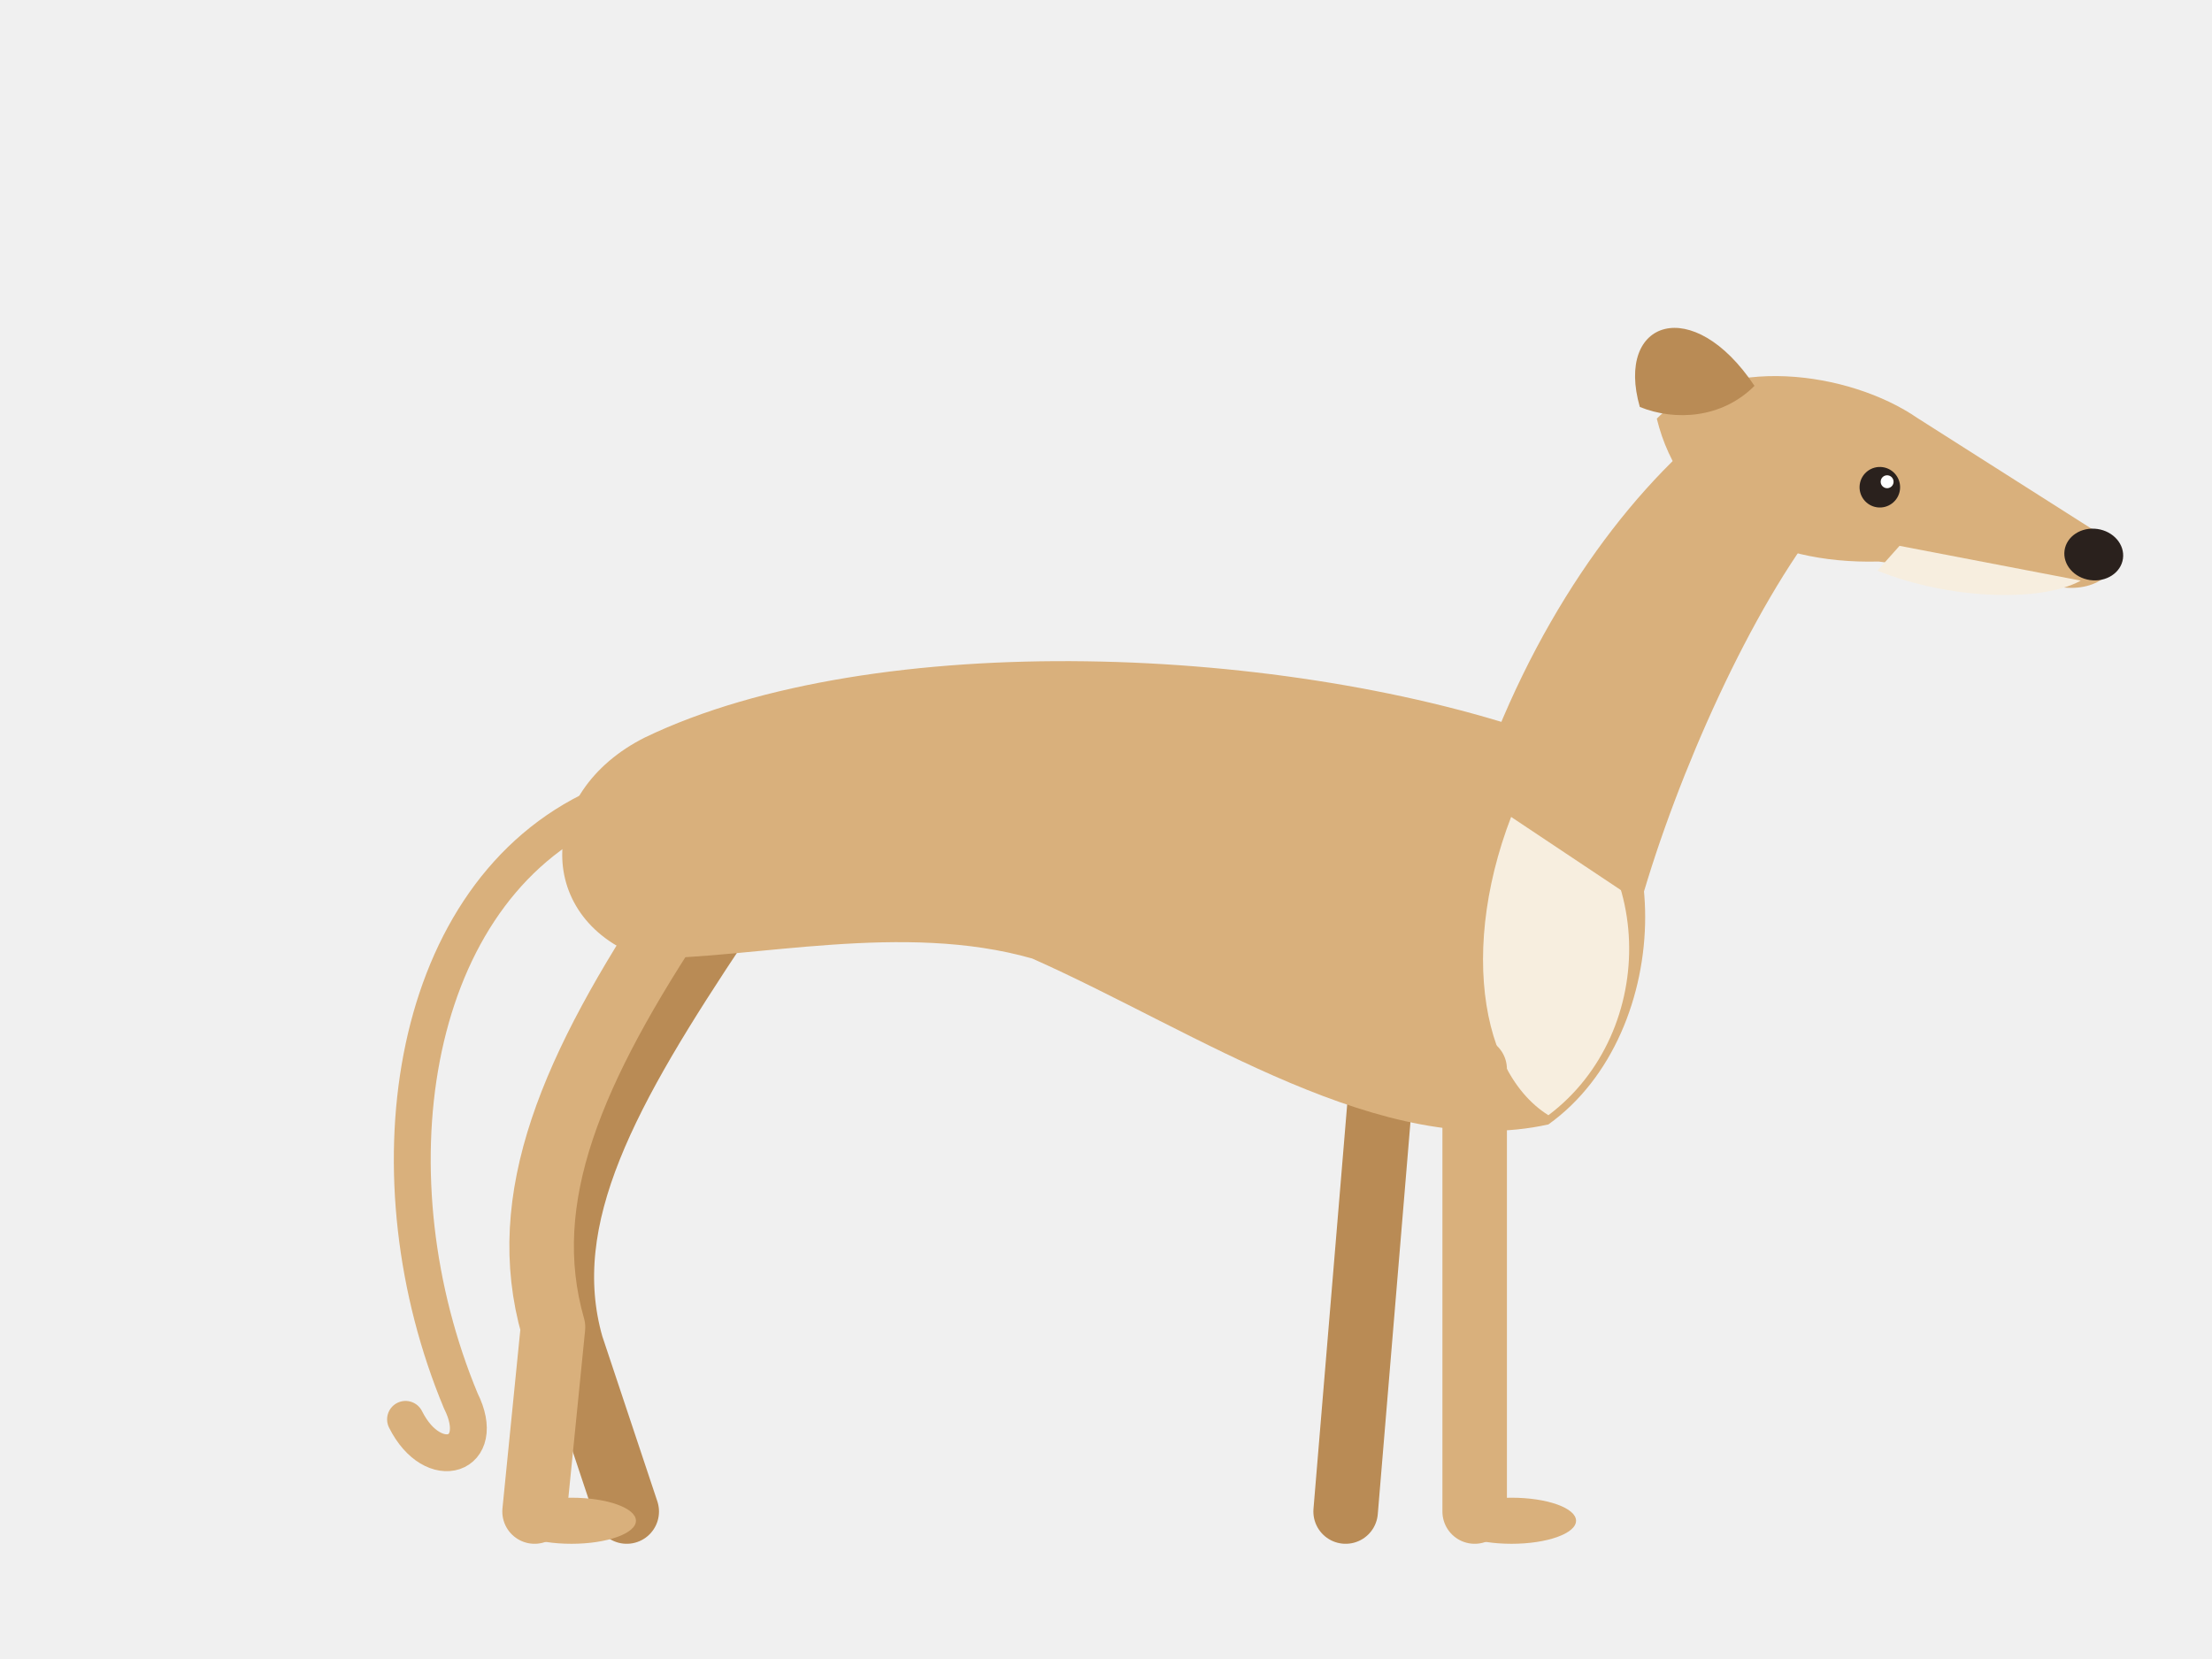
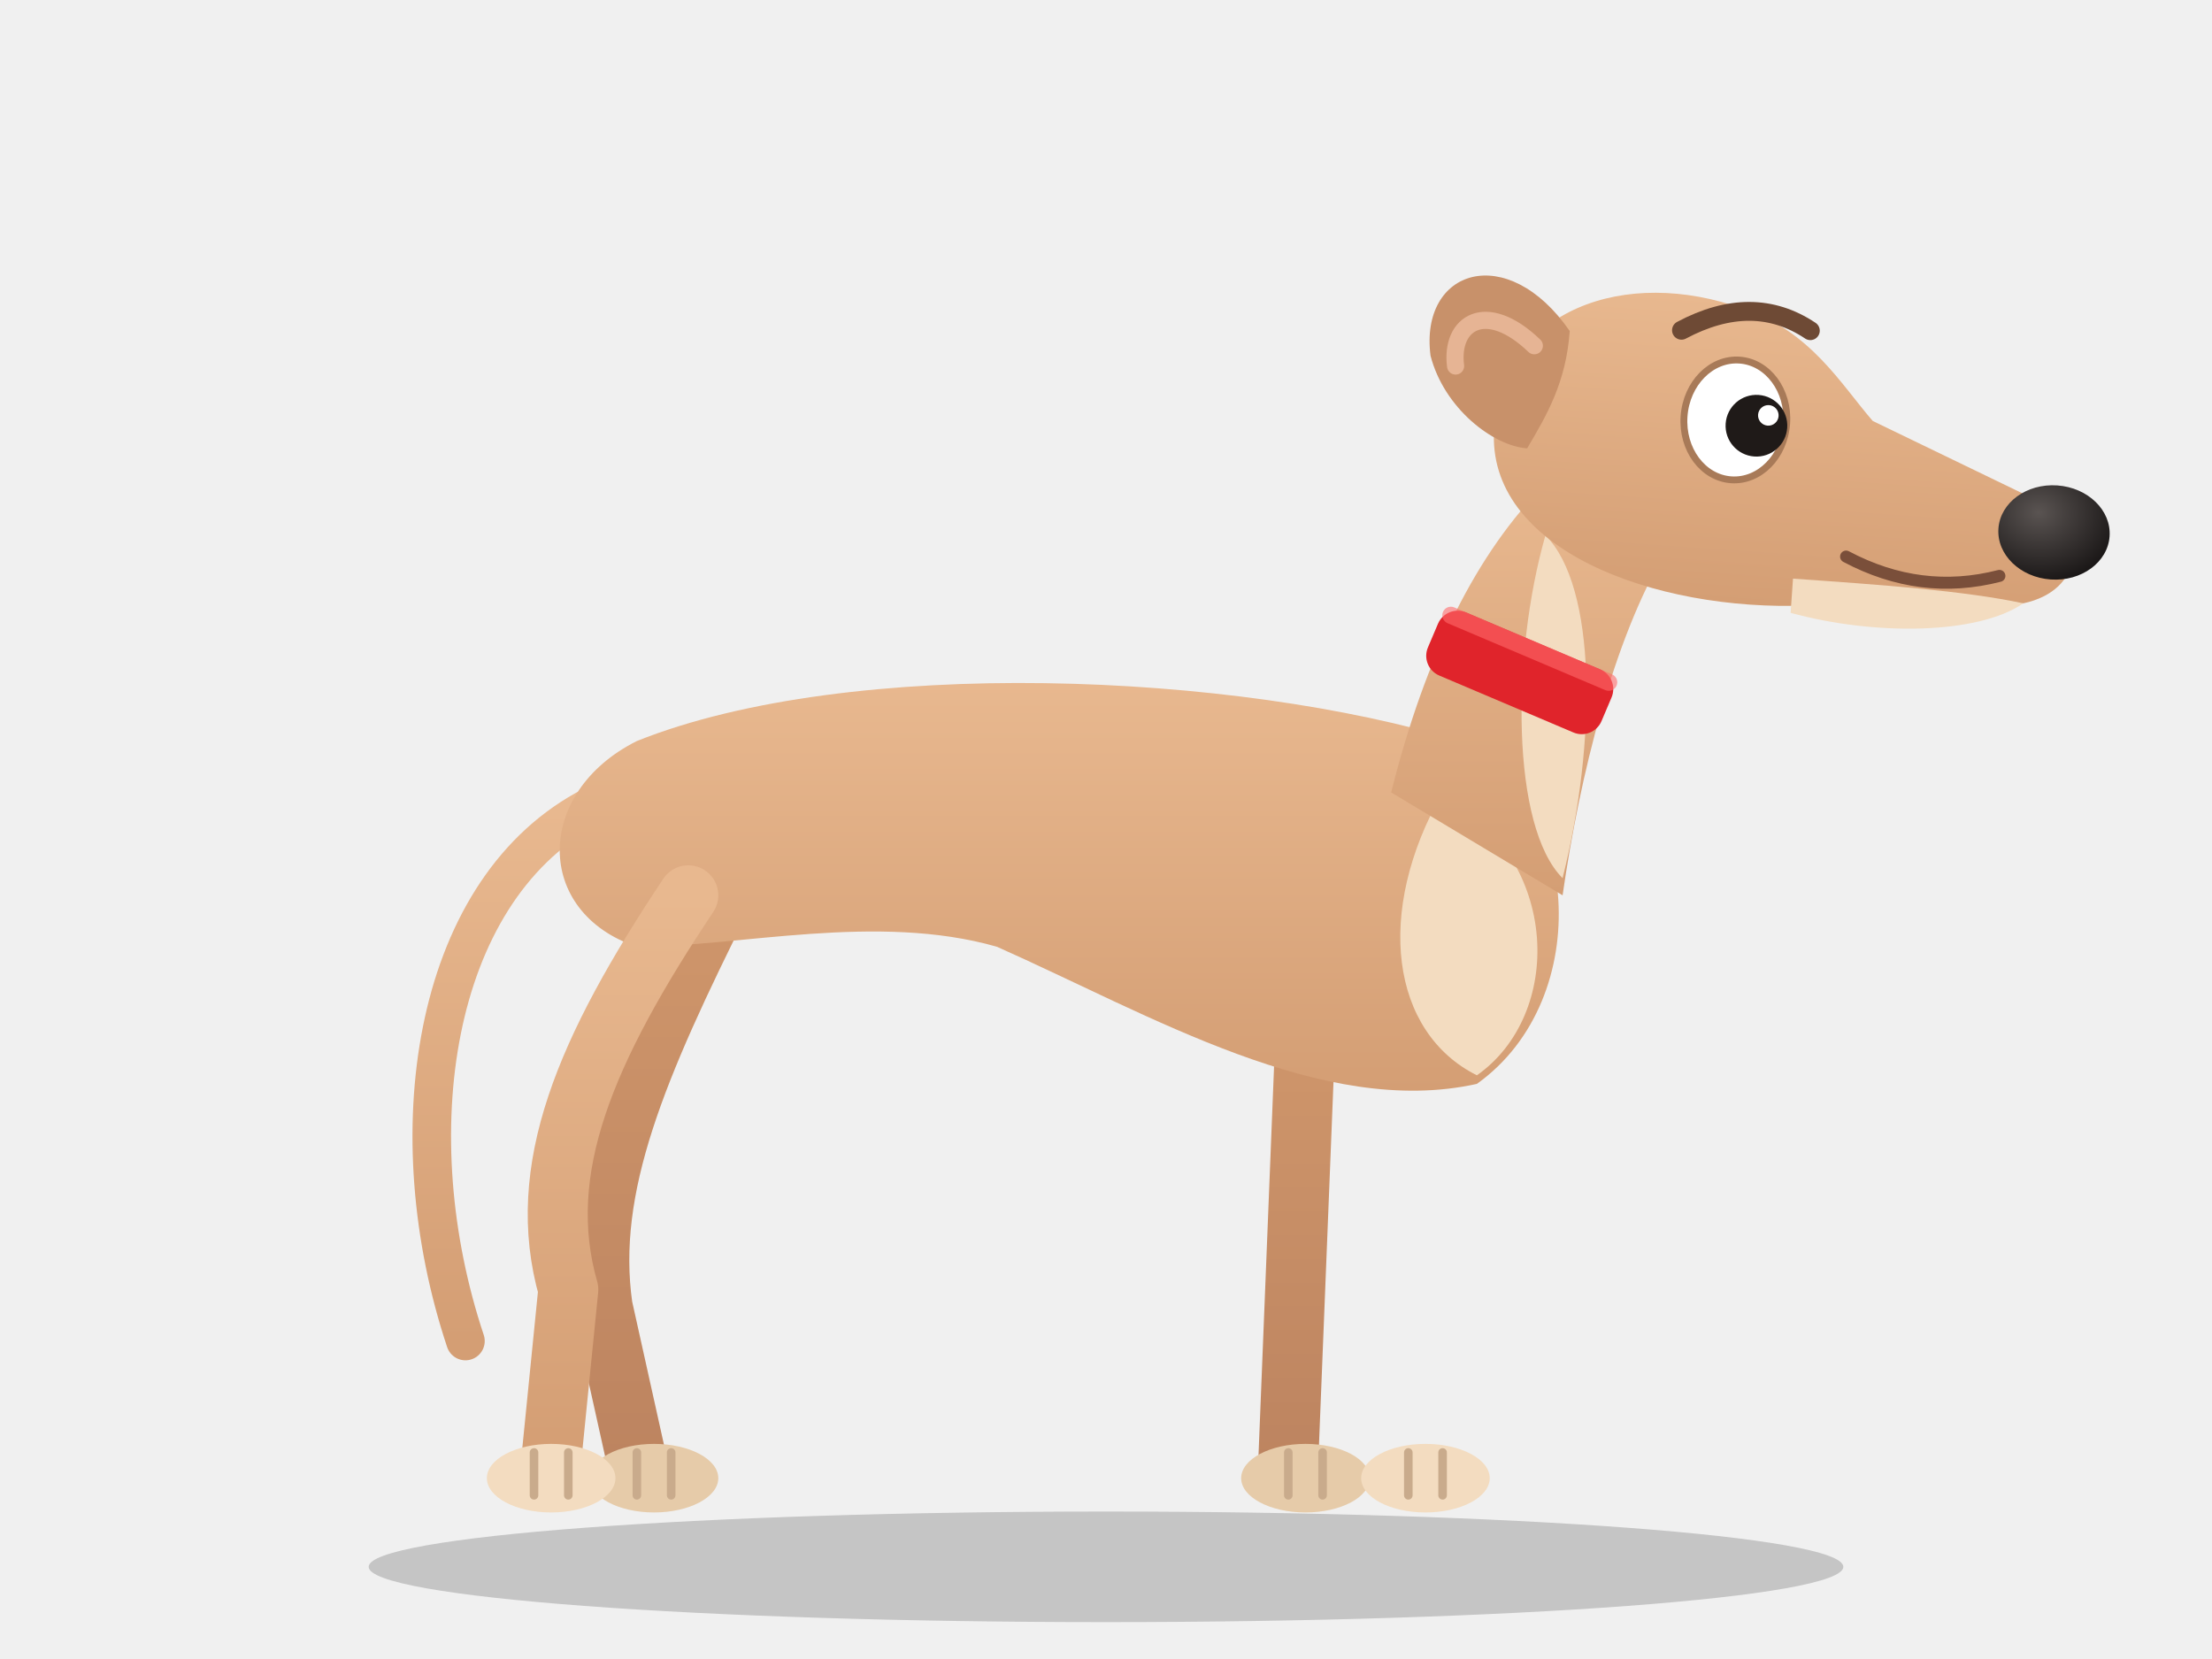
<svg xmlns="http://www.w3.org/2000/svg" viewBox="0 0 240 180" width="240" height="180">
-   <g stroke-linecap="round" stroke-linejoin="round">
-     <path d="M64 88 C44 98 40 128 50 152 C53 158 47 160 44 154" fill="none" stroke="#d9b07c" stroke-width="4" />
-     <path d="M78 100 C66 118 58 132 62 146 L68 164" fill="none" stroke="#b98b55" stroke-width="7" />
-     <path d="M150 116 L146 164" fill="none" stroke="#b98b55" stroke-width="7" />
-     <path d="M70 80 C95 68 140 70 168 80 C182 86 182 112 168 122 C150 126 130 112 112 104 C98 100 82 104 70 104 C58 100 58 86 70 80 Z" fill="#d9b07c" />
-     <path d="M166 84 C180 92 180 112 168 121 C160 116 158 100 166 84 Z" fill="#f7eedf" />
-     <path d="M74 98 C62 116 56 130 60 144 L58 164" fill="none" stroke="#d9b07c" stroke-width="7" />
-     <path d="M160 116 L160 164" fill="none" stroke="#d9b07c" stroke-width="7" />
-     <path d="M160 86 C166 68 176 54 186 46 L198 56 C190 66 182 84 178 98 Z" fill="#d9b07c" />
-     <g transform="translate(184 44) rotate(8)">
-       <path d="M-4 2 C2 -6 16 -6 24 -2 L46 8 C49 11 46 14 42 14 L22 14 C10 16 0 12 -4 2 Z" fill="#d9b07c" />
-       <path d="M24 12 L44 13 C40 16 30 17 22 15 Z" fill="#f7eedf" />
-       <path d="M6 -3 C-2 -12 -10 -8 -6 1 C-2 2 3 1 6 -3 Z" fill="#b98b55" />
-       <circle cx="21" cy="6" r="2.2" fill="#2a211d" />
-       <circle cx="21.7" cy="5.3" r="0.7" fill="#fff" />
-       <ellipse cx="45" cy="10" rx="3.2" ry="2.8" fill="#2a211d" />
+   <defs>
+     <linearGradient id="fur" x1="0" y1="0" x2="0" y2="1">
+       <stop offset="0" stop-color="#e8b88f" />
+       <stop offset="1" stop-color="#d49e74" />
+     </linearGradient>
+     <linearGradient id="far" x1="0" y1="0" x2="0" y2="1">
+       <stop offset="0" stop-color="#cf966b" />
+       <stop offset="1" stop-color="#bd8460" />
+     </linearGradient>
+     <radialGradient id="nose" cx="0.35" cy="0.3" r="0.8">
+       <stop offset="0" stop-color="#5a5452" />
+       <stop offset="1" stop-color="#151212" />
+     </radialGradient>
+   </defs>
+   <ellipse cx="120" cy="170" rx="80" ry="6" fill="#000" opacity="0.18" />
+   <g transform="translate(4 6) scale(0.93)" stroke-linecap="round" stroke-linejoin="round">
+     <path d="M64 88 C46 98 42 126 50 150" fill="none" stroke="url(#fur)" stroke-width="4.5" />
+     <path d="M80 98 C70 118 64 132 66 146 L70 164" fill="none" stroke="url(#far)" stroke-width="7" />
+     <path d="M148 114 L146 164" fill="none" stroke="url(#far)" stroke-width="7" />
+     <ellipse cx="72" cy="166" rx="7.5" ry="4" fill="#e6cba9" />
+     <path d="M70 163 v5 M74 163 v5" stroke="#c9ab8c" stroke-width="1" />
+     <ellipse cx="148" cy="166" rx="7.5" ry="4" fill="#e6cba9" />
+     <path d="M146 163 v5 M150 163 v5" stroke="#c9ab8c" stroke-width="1" />
+     <path d="M70 80 C95 70 140 72 166 80 C180 86 182 110 168 120 C150 124 130 112 112 104 C98 100 82 104 70 104 C58 100 58 86 70 80 Z" fill="url(#fur)" />
+     <path d="M164 86 C178 94 178 112 168 119 C158 114 156 100 164 86 Z" fill="#f3dcc0" />
+     <path d="M76 98 C64 116 58 130 62 144 L60 164" fill="none" stroke="url(#fur)" stroke-width="7" />
+     <path d="M160 114 L160 164" fill="none" stroke="url(#fur)" stroke-width="7" />
+     <ellipse cx="60" cy="166" rx="7.5" ry="4" fill="#f3dcc0" />
+     <path d="M58 163 v5 M62 163 v5" stroke="#c9ab8c" stroke-width="1" />
+     <ellipse cx="162" cy="166" rx="7.5" ry="4" fill="#f3dcc0" />
+     <path d="M160 163 v5 M164 163 v5" stroke="#c9ab8c" stroke-width="1" />
+     <path d="M158 86 C162 70 168 58 176 50 L190 58 C184 68 180 84 178 98 Z" fill="url(#fur)" />
+     <path d="M176 56 C182 62 182 80 178 96 C172 90 172 70 176 56 Z" fill="#f3dcc0" />
+     <g transform="translate(173 72) rotate(23)">
+       <rect x="-11.0" y="-4.0" width="22" height="8" rx="2.5" fill="#e0242b" />
+       <rect x="-11.0" y="-4.0" width="22" height="2" rx="1" fill="#ff6a6a" opacity="0.6" />
    </g>
-     <ellipse cx="62" cy="165" rx="7" ry="2.5" fill="#d9b07c" />
-     <ellipse cx="164" cy="165" rx="7" ry="2.5" fill="#d9b07c" />
+     <g transform="translate(176 44) rotate(4)">
+       <path d="M-6 0 C-6 -14 8 -20 22 -16 C30 -14 34 -8 38 -4 L58 4 C64 7 64 14 57 16 L32 18 C14 20 -6 14 -6 0 Z" fill="url(#fur)" />
+       <path d="M30 15 C40 15 50 15 57 16 C52 20 40 21 30 19 Z" fill="#f3dcc0" />
+       <path d="M2 -12 C-6 -22 -16 -18 -14 -8 C-12 -2 -6 2 -2 2 C0 -2 2 -6 2 -12 Z" fill="#c8916a" />
+       <path d="M-2 -10 C-8 -15 -12 -12 -11 -7" fill="none" stroke="#e6b494" stroke-width="2" />
+       <ellipse cx="22" cy="-3" rx="6" ry="7" fill="#fff" stroke="#a87a58" stroke-width="0.8" />
+       <circle cx="24.5" cy="-2.5" r="3.6" fill="#1f1a18" />
+       <circle cx="25.8" cy="-3.8" r="1.2" fill="#fff" />
+       <path d="M15 -13 q8 -5 15 -1" fill="none" stroke="#6e4a35" stroke-width="2.2" />
+       <ellipse cx="60" cy="7.5" rx="6.5" ry="5.5" fill="url(#nose)" />
+       <path d="M36 12 q9 4 18 1" fill="none" stroke="#7a4f3a" stroke-width="1.4" />
+     </g>
  </g>
</svg>
